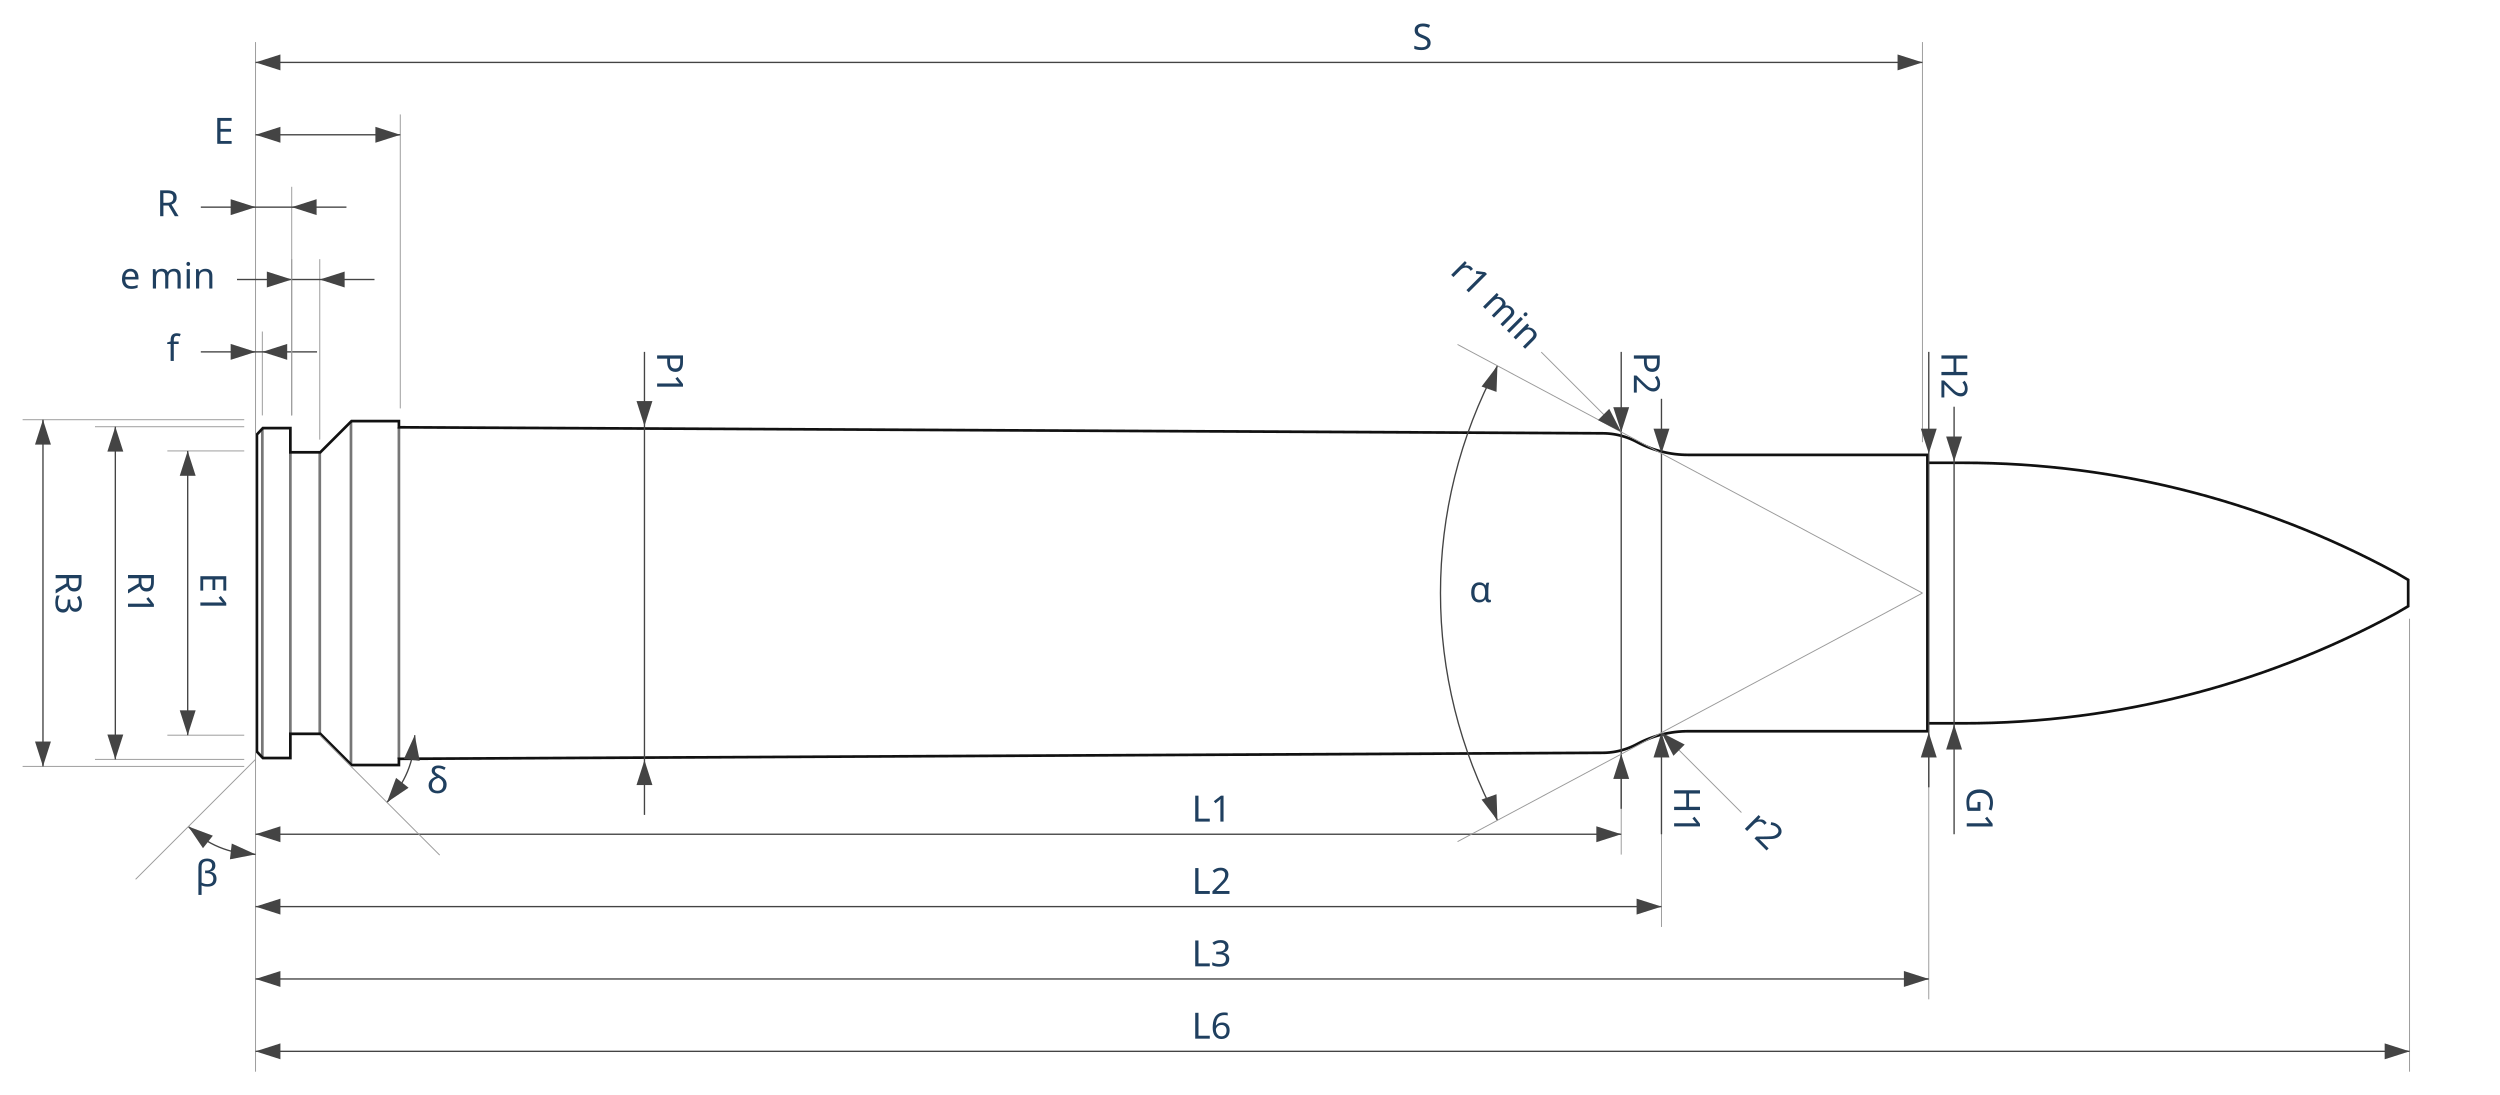
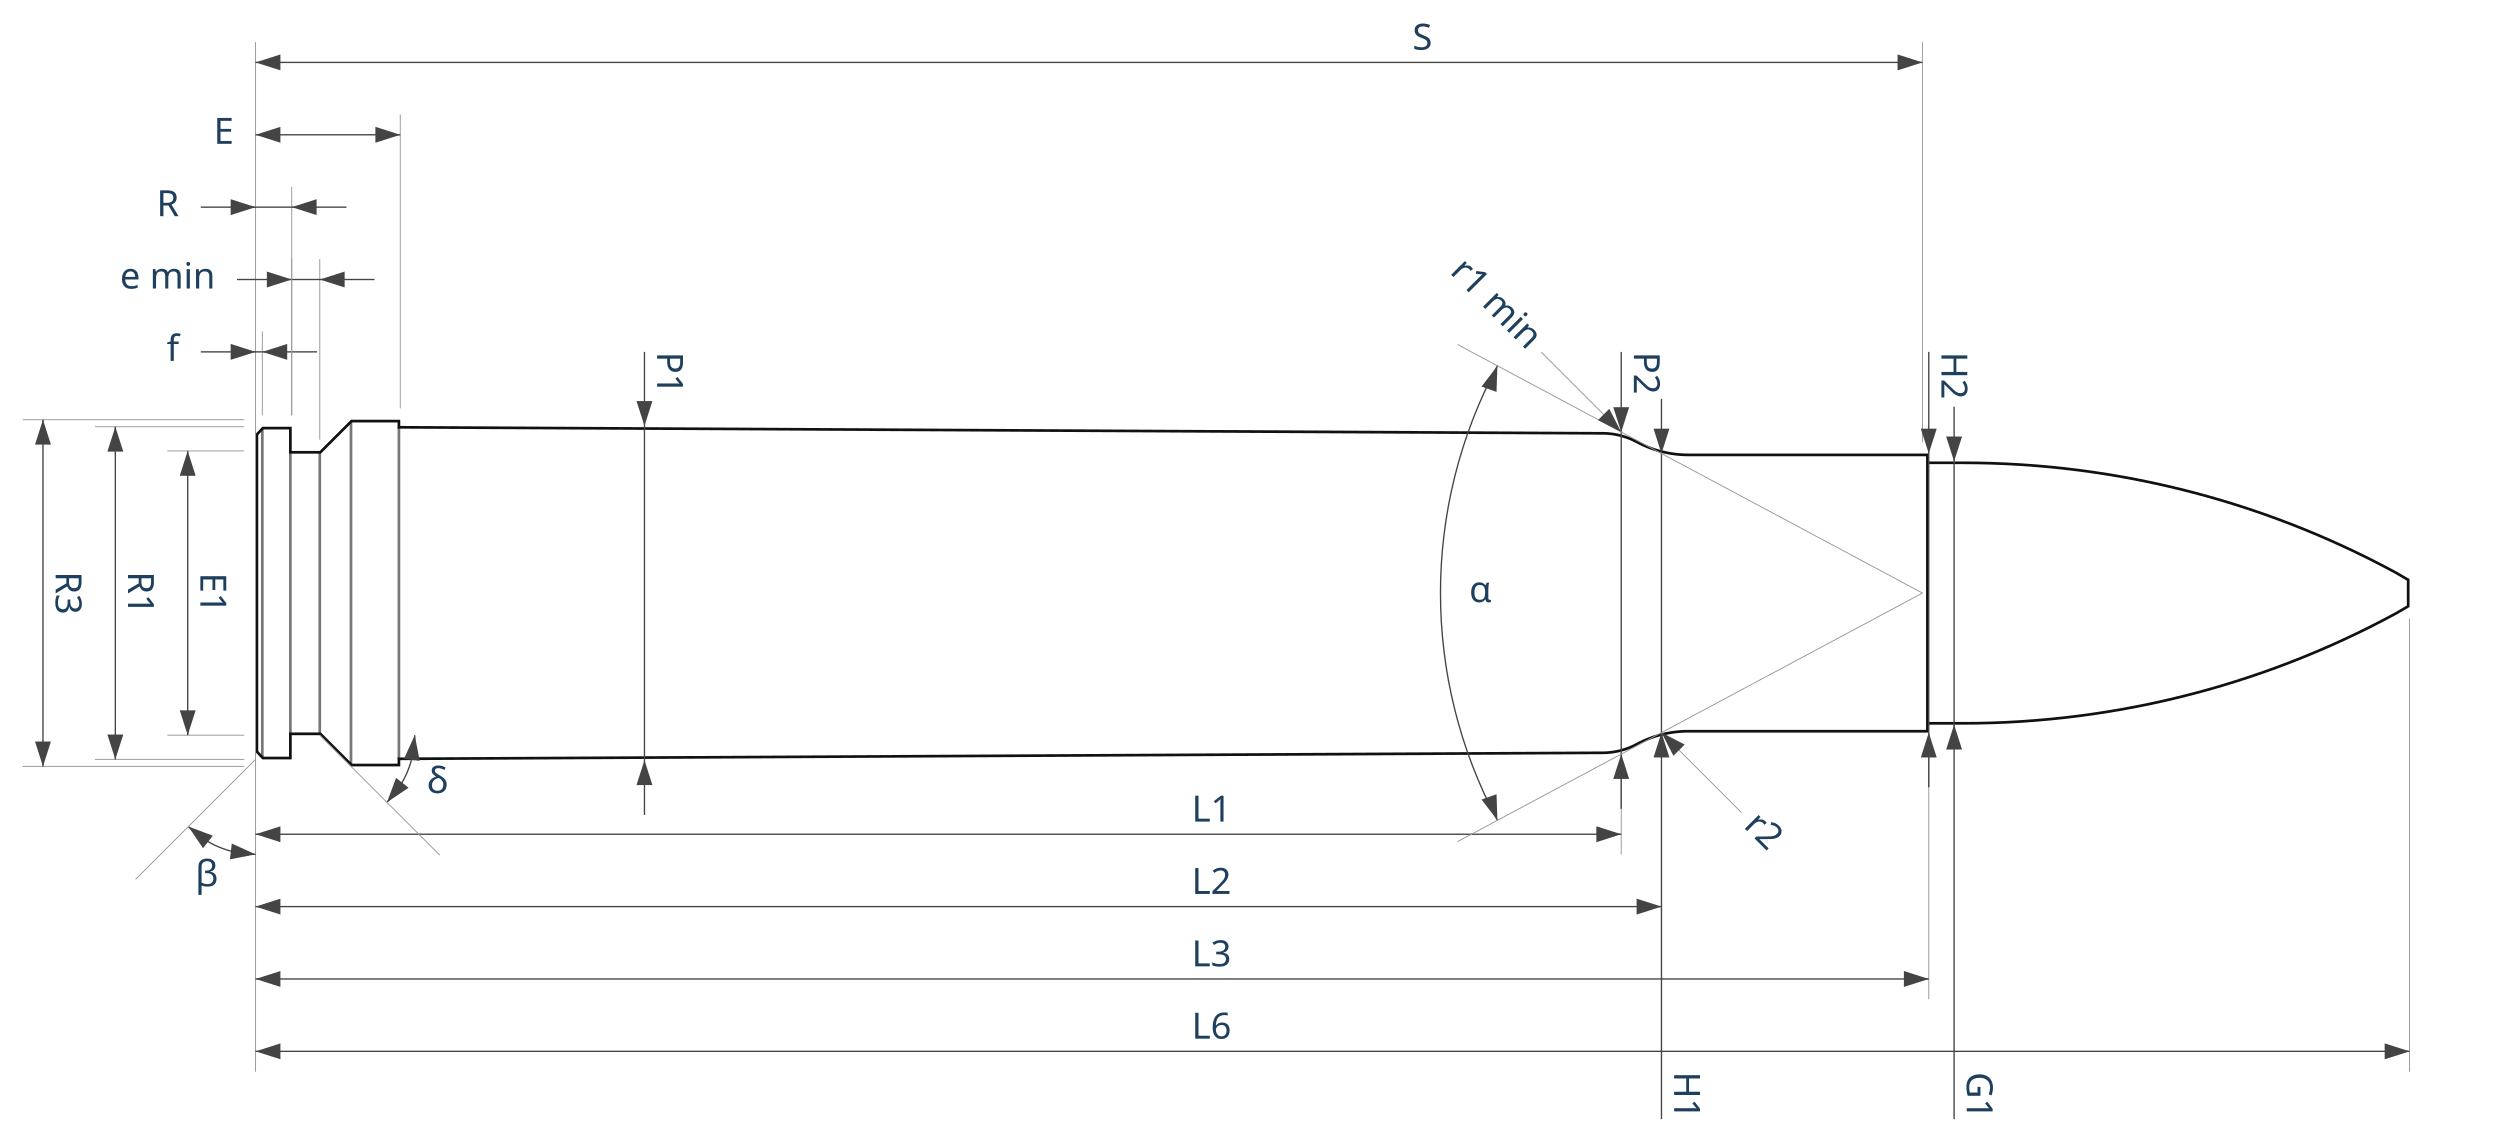
- <svg xmlns="http://www.w3.org/2000/svg" width="442.2" height="193.56" viewBox="0 0 442.2 193.56">
+ <svg xmlns="http://www.w3.org/2000/svg" width="442.2" height="201.96" viewBox="0 0 442.2 201.96">
  <defs>
    <clipPath id="contour-460_weath_mag">
      <path d="M45.2,133.12 L46.4,134.32 L51.6,134.32 L51.6,130.04 L56.56,130.04 L62.08,135.56 L70.8,135.56 L70.8,134.46 L283.493,133.396 L283.893,133.388 L284.293,133.368 L284.692,133.336 L285.09,133.291 L285.486,133.235 L285.881,133.166 L286.273,133.086 L286.662,132.994 L287.049,132.89 L287.432,132.774 L287.812,132.647 L288.187,132.508 L288.558,132.358 L288.925,132.197 L289.286,132.025 L289.642,131.842 L289.713,131.804 L290.228,131.539 L290.75,131.291 L291.28,131.058 L291.816,130.842 L292.359,130.642 L292.908,130.459 L293.462,130.293 L294.021,130.144 L294.584,130.013 L295.151,129.898 L295.722,129.801 L296.295,129.722 L296.87,129.66 L297.447,129.615 L298.025,129.589 L298.603,129.58 L341.16,129.58 L341.16,80.22 L298.603,80.22 L298.025,80.211 L297.447,80.185 L296.87,80.14 L296.295,80.078 L295.722,79.999 L295.151,79.902 L294.584,79.787 L294.021,79.656 L293.462,79.507 L292.908,79.341 L292.359,79.158 L291.816,78.958 L291.28,78.742 L290.75,78.509 L290.228,78.261 L289.713,77.996 L289.642,77.958 L289.286,77.775 L288.925,77.603 L288.558,77.442 L288.187,77.292 L287.812,77.153 L287.432,77.026 L287.049,76.91 L286.662,76.806 L286.273,76.714 L285.881,76.634 L285.486,76.565 L285.09,76.509 L284.692,76.464 L284.293,76.432 L283.893,76.412 L283.493,76.404 L70.8,75.34 L70.8,74.24 L62.08,74.24 L56.56,79.76 L51.6,79.76 L51.6,75.48 L46.4,75.48 L45.2,76.68 Z" />
    </clipPath>
    <clipPath id="bullet-460_weath_mag">
      <path d="M341.16,128.18 L347.24,128.18 L349.819,128.159 L352.398,128.097 L354.975,127.994 L357.551,127.849 L360.124,127.663 L362.693,127.435 L365.258,127.167 L367.819,126.857 L370.375,126.506 L372.924,126.114 L375.467,125.681 L378.003,125.208 L380.53,124.693 L383.049,124.139 L385.559,123.544 L388.059,122.909 L390.549,122.233 L393.027,121.518 L395.494,120.763 L397.948,119.969 L400.389,119.135 L402.816,118.262 L405.229,117.351 L407.627,116.401 L410.009,115.412 L412.376,114.385 L414.725,113.321 L417.057,112.219 L419.372,111.079 L421.667,109.903 L423.943,108.69 L426.2,107.44 L426.2,102.36 L423.943,101.11 L421.667,99.897 L419.372,98.721 L417.057,97.581 L414.725,96.479 L412.376,95.415 L410.009,94.388 L407.627,93.399 L405.229,92.449 L402.816,91.538 L400.389,90.665 L397.948,89.831 L395.494,89.037 L393.027,88.282 L390.549,87.567 L388.059,86.891 L385.559,86.256 L383.049,85.661 L380.53,85.107 L378.003,84.592 L375.467,84.119 L372.924,83.686 L370.375,83.294 L367.819,82.943 L365.258,82.633 L362.693,82.365 L360.124,82.137 L357.551,81.951 L354.975,81.806 L352.398,81.703 L349.819,81.641 L347.24,81.62 L341.16,81.62 Z" />
    </clipPath>
  </defs>
  <g clip-path="url(#contour-460_weath_mag)">
    <line x1="46.4" y1="75.826" x2="46.4" y2="133.974" stroke="#777" stroke-width="0.48" />
    <line x1="51.36" y1="80.0" x2="51.36" y2="129.8" stroke="#777" stroke-width="0.48" />
    <line x1="56.56" y1="80.0" x2="56.56" y2="129.8" stroke="#777" stroke-width="0.48" />
    <line x1="62.08" y1="74.579" x2="62.08" y2="135.221" stroke="#777" stroke-width="0.48" />
    <line x1="70.56" y1="75.579" x2="70.56" y2="134.221" stroke="#777" stroke-width="0.48" />
  </g>
  <g clip-path="url(#contour-460_weath_mag)">
    <path d="M45.44,132.95 L46.499,134.08 L51.36,134.08 L51.36,129.8 L56.659,129.8 L62.179,135.32 L70.56,135.32 L70.56,134.221 L283.49,133.156 L283.885,133.148 L284.277,133.129 L284.669,133.097 L285.06,133.053 L285.449,132.998 L285.836,132.931 L286.221,132.852 L286.604,132.761 L286.983,132.659 L287.359,132.545 L287.732,132.421 L288.101,132.284 L288.465,132.137 L288.825,131.979 L289.18,131.81 L289.531,131.629 L289.602,131.591 L290.121,131.324 L290.65,131.072 L291.187,130.837 L291.73,130.618 L292.28,130.416 L292.836,130.231 L293.397,130.062 L293.963,129.912 L294.533,129.778 L295.108,129.662 L295.685,129.564 L296.265,129.483 L296.848,129.421 L297.432,129.376 L298.017,129.349 L298.601,129.34 L340.92,129.34 L340.92,80.46 L298.601,80.46 L298.017,80.451 L297.432,80.424 L296.848,80.379 L296.265,80.317 L295.685,80.236 L295.108,80.138 L294.533,80.022 L293.963,79.888 L293.397,79.738 L292.836,79.569 L292.28,79.384 L291.73,79.182 L291.187,78.963 L290.65,78.728 L290.121,78.476 L289.602,78.209 L289.531,78.171 L289.18,77.99 L288.825,77.821 L288.465,77.663 L288.101,77.516 L287.732,77.379 L287.359,77.255 L286.983,77.141 L286.604,77.039 L286.221,76.948 L285.836,76.869 L285.449,76.802 L285.06,76.747 L284.669,76.703 L284.277,76.671 L283.885,76.652 L283.49,76.644 L70.56,75.579 L70.56,74.48 L62.179,74.48 L56.659,80 L51.36,80 L51.36,75.72 L46.499,75.72 L45.44,76.85 Z" fill="none" stroke="#111" stroke-width="0.48" />
  </g>
  <g clip-path="url(#bullet-460_weath_mag)">
    <path d="M341.16,127.94 L347.239,127.94 L349.816,127.919 L352.39,127.857 L354.964,127.754 L357.535,127.609 L360.104,127.423 L362.67,127.196 L365.231,126.928 L367.788,126.619 L370.34,126.268 L372.886,125.877 L375.425,125.445 L377.957,124.972 L380.481,124.459 L382.996,123.905 L385.502,123.311 L387.998,122.676 L390.484,122.002 L392.959,121.288 L395.421,120.534 L397.872,119.741 L400.309,118.909 L402.733,118.037 L405.142,117.127 L407.537,116.178 L409.916,115.191 L412.278,114.166 L414.624,113.103 L416.953,112.002 L419.264,110.865 L421.556,109.69 L423.829,108.479 L425.96,107.23 L425.96,102.57 L423.829,101.321 L421.556,100.11 L419.264,98.935 L416.953,97.798 L414.624,96.697 L412.278,95.634 L409.916,94.609 L407.537,93.622 L405.142,92.673 L402.733,91.763 L400.309,90.891 L397.872,90.059 L395.421,89.266 L392.959,88.512 L390.484,87.798 L387.998,87.124 L385.502,86.489 L382.996,85.895 L380.481,85.341 L377.957,84.828 L375.425,84.355 L372.886,83.923 L370.34,83.532 L367.788,83.181 L365.231,82.872 L362.67,82.604 L360.104,82.377 L357.535,82.191 L354.964,82.046 L352.39,81.943 L349.816,81.881 L347.239,81.86 L341.16,81.86" fill="none" stroke="#111" stroke-width="0.48" />
  </g>
  <line x1="45.200" y1="7.440" x2="45.200" y2="189.560" stroke="#999" stroke-width="0.168" />
  <line x1="286.760" y1="134.968" x2="286.760" y2="151.160" stroke="#999" stroke-width="0.168" />
  <line x1="45.200" y1="147.560" x2="286.760" y2="147.560" stroke="#444" stroke-width="0.24" />
  <path d="M45.200,147.560 L49.600,146.152 L49.600,148.968 Z" fill="#444" />
  <path d="M286.760,147.560 L282.360,148.968 L282.360,146.152 Z" fill="#444" />
  <text x="214.292" y="145.320" font-size="6.4" text-anchor="middle" fill="#1f3f5f" font-family="sans-serif">L1</text>
  <line x1="293.880" y1="132.182" x2="293.880" y2="163.960" stroke="#999" stroke-width="0.168" />
  <line x1="45.200" y1="160.360" x2="293.880" y2="160.360" stroke="#444" stroke-width="0.24" />
  <path d="M45.200,160.360 L49.600,158.952 L49.600,161.768 Z" fill="#444" />
  <path d="M293.880,160.360 L289.480,161.768 L289.480,158.952 Z" fill="#444" />
  <text x="214.292" y="158.120" font-size="6.4" text-anchor="middle" fill="#1f3f5f" font-family="sans-serif">L2</text>
  <line x1="341.160" y1="131.580" x2="341.160" y2="176.760" stroke="#999" stroke-width="0.168" />
  <line x1="45.200" y1="173.160" x2="341.160" y2="173.160" stroke="#444" stroke-width="0.24" />
  <path d="M45.200,173.160 L49.600,171.752 L49.600,174.568 Z" fill="#444" />
  <path d="M341.160,173.160 L336.760,174.568 L336.760,171.752 Z" fill="#444" />
  <text x="214.292" y="170.920" font-size="6.4" text-anchor="middle" fill="#1f3f5f" font-family="sans-serif">L3</text>
  <line x1="426.200" y1="109.440" x2="426.200" y2="189.560" stroke="#999" stroke-width="0.168" />
  <line x1="45.200" y1="185.960" x2="426.200" y2="185.960" stroke="#444" stroke-width="0.24" />
  <path d="M45.200,185.960 L49.600,184.552 L49.600,187.368 Z" fill="#444" />
  <path d="M426.200,185.960 L421.800,187.368 L421.800,184.552 Z" fill="#444" />
  <text x="214.292" y="183.720" font-size="6.4" text-anchor="middle" fill="#1f3f5f" font-family="sans-serif">L6</text>
  <line x1="340.040" y1="78.220" x2="340.040" y2="7.440" stroke="#999" stroke-width="0.168" />
  <line x1="45.200" y1="11.040" x2="340.040" y2="11.040" stroke="#444" stroke-width="0.24" />
  <path d="M45.200,11.040 L49.600,9.632 L49.600,12.448 Z" fill="#444" />
  <path d="M340.040,11.040 L335.640,12.448 L335.640,9.632 Z" fill="#444" />
  <text x="251.588" y="8.800" font-size="6.4" text-anchor="middle" fill="#1f3f5f" font-family="sans-serif">S</text>
  <line x1="46.400" y1="73.480" x2="46.400" y2="58.640" stroke="#999" stroke-width="0.168" />
  <line x1="35.520" y1="62.240" x2="56.080" y2="62.240" stroke="#444" stroke-width="0.24" />
  <path d="M45.200,62.240 L40.800,63.648 L40.800,60.832 Z" fill="#444" />
  <path d="M46.400,62.240 L50.800,60.832 L50.800,63.648 Z" fill="#444" />
  <text x="31.680" y="63.840" font-size="6.4" text-anchor="end" fill="#1f3f5f" font-family="sans-serif">f</text>
  <line x1="51.600" y1="73.480" x2="51.600" y2="45.840" stroke="#999" stroke-width="0.168" />
  <line x1="56.560" y1="77.760" x2="56.560" y2="45.840" stroke="#999" stroke-width="0.168" />
  <line x1="41.920" y1="49.440" x2="66.240" y2="49.440" stroke="#444" stroke-width="0.24" />
  <path d="M51.600,49.440 L47.200,50.848 L47.200,48.032 Z" fill="#444" />
  <path d="M56.560,49.440 L60.960,48.032 L60.960,50.848 Z" fill="#444" />
  <text x="38.080" y="51.040" font-size="6.4" text-anchor="end" fill="#1f3f5f" font-family="sans-serif">e min</text>
  <line x1="51.600" y1="73.480" x2="51.600" y2="33.040" stroke="#999" stroke-width="0.168" />
  <line x1="35.520" y1="36.640" x2="61.280" y2="36.640" stroke="#444" stroke-width="0.24" />
  <path d="M45.200,36.640 L40.800,38.048 L40.800,35.232 Z" fill="#444" />
  <path d="M51.600,36.640 L56.000,35.232 L56.000,38.048 Z" fill="#444" />
  <text x="31.680" y="38.240" font-size="6.4" text-anchor="end" fill="#1f3f5f" font-family="sans-serif">R</text>
  <line x1="70.800" y1="72.240" x2="70.800" y2="20.240" stroke="#999" stroke-width="0.168" />
  <line x1="45.200" y1="23.840" x2="70.800" y2="23.840" stroke="#444" stroke-width="0.24" />
  <path d="M45.200,23.840 L49.600,22.432 L49.600,25.248 Z" fill="#444" />
  <path d="M70.800,23.840 L66.400,25.248 L66.400,22.432 Z" fill="#444" />
  <text x="41.360" y="25.440" font-size="6.4" text-anchor="end" fill="#1f3f5f" font-family="sans-serif">E</text>
  <line x1="113.992" y1="62.240" x2="113.992" y2="144.140" stroke="#444" stroke-width="0.24" />
  <path d="M113.992,75.340 L112.584,70.940 L115.400,70.940 Z" fill="#444" />
  <path d="M113.992,134.460 L115.400,138.860 L112.584,138.860 Z" fill="#444" />
  <text x="116.232" y="62.240" font-size="6.4" text-anchor="start" fill="#1f3f5f" font-family="sans-serif" transform="rotate(90 116.232 62.240)">P1</text>
  <line x1="286.760" y1="62.240" x2="286.760" y2="143.060" stroke="#444" stroke-width="0.24" />
  <path d="M286.760,76.420 L285.352,72.020 L288.168,72.020 Z" fill="#444" />
  <path d="M286.760,133.380 L288.168,137.780 L285.352,137.780 Z" fill="#444" />
  <text x="289.000" y="62.240" font-size="6.4" text-anchor="start" fill="#1f3f5f" font-family="sans-serif" transform="rotate(90 289.000 62.240)">P2</text>
-   <line x1="293.880" y1="70.540" x2="293.880" y2="147.560" stroke="#444" stroke-width="0.24" />
+   <line x1="293.880" y1="70.540" x2="293.880" y2="197.960" stroke="#444" stroke-width="0.24" />
  <path d="M293.880,80.220 L292.472,75.820 L295.288,75.820 Z" fill="#444" />
  <path d="M293.880,129.580 L295.288,133.980 L292.472,133.980 Z" fill="#444" />
-   <text x="296.120" y="147.560" font-size="6.4" text-anchor="end" fill="#1f3f5f" font-family="sans-serif" transform="rotate(90 296.120 147.560)">H1</text>
+   <text x="296.120" y="197.960" font-size="6.4" text-anchor="end" fill="#1f3f5f" font-family="sans-serif" transform="rotate(90 296.120 197.960)">H1</text>
  <line x1="341.160" y1="62.240" x2="341.160" y2="139.260" stroke="#444" stroke-width="0.24" />
  <path d="M341.160,80.220 L339.752,75.820 L342.568,75.820 Z" fill="#444" />
  <path d="M341.160,129.580 L342.568,133.980 L339.752,133.980 Z" fill="#444" />
  <text x="343.400" y="62.240" font-size="6.4" text-anchor="start" fill="#1f3f5f" font-family="sans-serif" transform="rotate(90 343.400 62.240)">H2</text>
-   <line x1="345.640" y1="71.940" x2="345.640" y2="147.560" stroke="#444" stroke-width="0.24" />
+   <line x1="345.640" y1="71.940" x2="345.640" y2="197.960" stroke="#444" stroke-width="0.24" />
  <path d="M345.640,81.620 L344.232,77.220 L347.048,77.220 Z" fill="#444" />
  <path d="M345.640,128.180 L347.048,132.580 L344.232,132.580 Z" fill="#444" />
-   <text x="347.880" y="147.560" font-size="6.4" text-anchor="end" fill="#1f3f5f" font-family="sans-serif" transform="rotate(90 347.880 147.560)">G1</text>
+   <text x="347.880" y="197.960" font-size="6.4" text-anchor="end" fill="#1f3f5f" font-family="sans-serif" transform="rotate(90 347.880 197.960)">G1</text>
  <line x1="43.200" y1="79.760" x2="29.600" y2="79.760" stroke="#999" stroke-width="0.168" />
  <line x1="43.200" y1="130.040" x2="29.600" y2="130.040" stroke="#999" stroke-width="0.168" />
  <line x1="33.200" y1="79.760" x2="33.200" y2="130.040" stroke="#444" stroke-width="0.24" />
  <path d="M33.200,79.760 L34.608,84.160 L31.792,84.160 Z" fill="#444" />
  <path d="M33.200,130.040 L31.792,125.640 L34.608,125.640 Z" fill="#444" />
  <text x="35.440" y="104.900" font-size="6.4" text-anchor="middle" fill="#1f3f5f" font-family="sans-serif" transform="rotate(90 35.440 104.900)">E1</text>
  <line x1="43.200" y1="75.480" x2="16.800" y2="75.480" stroke="#999" stroke-width="0.168" />
  <line x1="43.200" y1="134.320" x2="16.800" y2="134.320" stroke="#999" stroke-width="0.168" />
  <line x1="20.400" y1="75.480" x2="20.400" y2="134.320" stroke="#444" stroke-width="0.24" />
  <path d="M20.400,75.480 L21.808,79.880 L18.992,79.880 Z" fill="#444" />
  <path d="M20.400,134.320 L18.992,129.920 L21.808,129.920 Z" fill="#444" />
  <text x="22.640" y="104.900" font-size="6.4" text-anchor="middle" fill="#1f3f5f" font-family="sans-serif" transform="rotate(90 22.640 104.900)">R1</text>
  <line x1="43.200" y1="74.240" x2="4.000" y2="74.240" stroke="#999" stroke-width="0.168" />
  <line x1="43.200" y1="135.560" x2="4.000" y2="135.560" stroke="#999" stroke-width="0.168" />
  <line x1="7.600" y1="74.240" x2="7.600" y2="135.560" stroke="#444" stroke-width="0.24" />
  <path d="M7.600,74.240 L9.008,78.640 L6.192,78.640 Z" fill="#444" />
  <path d="M7.600,135.560 L6.192,131.160 L9.008,131.160 Z" fill="#444" />
  <text x="9.840" y="104.900" font-size="6.4" text-anchor="middle" fill="#1f3f5f" font-family="sans-serif" transform="rotate(90 9.840 104.900)">R3</text>
  <path d="M264.863,64.704 A85.248,85.248 0 0 0 264.863,145.096" fill="none" stroke="#444" stroke-width="0.24" />
  <path d="M264.863,64.704 L264.706,69.321 L262.055,68.372 Z" fill="#444" />
  <path d="M264.863,145.096 L262.055,141.428 L264.706,140.479 Z" fill="#444" />
  <line x1="340.040" y1="104.900" x2="257.809" y2="60.932" stroke="#999" stroke-width="0.168" />
  <line x1="340.040" y1="104.900" x2="257.809" y2="148.868" stroke="#999" stroke-width="0.168" />
  <text x="261.832" y="106.500" font-size="6.4" text-anchor="middle" fill="#1f3f5f" font-family="sans-serif">α</text>
  <path d="M45.200,151.120 A16.800,16.800 0 0 1 33.321,146.199" fill="none" stroke="#444" stroke-width="0.24" />
  <path d="M45.200,151.120 L40.665,152.001 L40.996,149.205 Z" fill="#444" />
  <path d="M33.321,146.199 L37.648,147.818 L35.904,150.029 Z" fill="#444" />
  <line x1="45.200" y1="134.320" x2="23.987" y2="155.533" stroke="#999" stroke-width="0.168" />
  <text x="36.567" y="156.763" font-size="6.4" text-anchor="middle" fill="#1f3f5f" font-family="sans-serif">β</text>
  <path d="M73.360,130.040 A16.800,16.800 0 0 1 68.439,141.919" fill="none" stroke="#444" stroke-width="0.24" />
  <path d="M73.360,130.040 L74.241,134.575 L71.445,134.244 Z" fill="#444" />
  <path d="M68.439,141.919 L70.058,137.592 L72.269,139.336 Z" fill="#444" />
  <line x1="56.560" y1="130.040" x2="77.773" y2="151.253" stroke="#999" stroke-width="0.168" />
  <text x="77.403" y="140.273" font-size="6.4" text-anchor="middle" fill="#1f3f5f" font-family="sans-serif">δ</text>
  <line x1="286.760" y1="76.420" x2="272.618" y2="62.278" stroke="#999" stroke-width="0.168" />
  <path d="M286.760,76.420 L282.653,74.304 L284.644,72.313 Z" fill="#444" />
  <text x="270.129" y="62.052" font-size="6.4" text-anchor="end" fill="#1f3f5f" font-family="sans-serif" transform="rotate(45 270.129 62.052)">r1 min</text>
  <line x1="293.880" y1="129.580" x2="308.022" y2="143.722" stroke="#999" stroke-width="0.168" />
  <path d="M293.880,129.580 L297.987,131.696 L295.996,133.687 Z" fill="#444" />
  <text x="308.248" y="146.211" font-size="6.4" text-anchor="start" fill="#1f3f5f" font-family="sans-serif" transform="rotate(45 308.248 146.211)">r2</text>
</svg>
